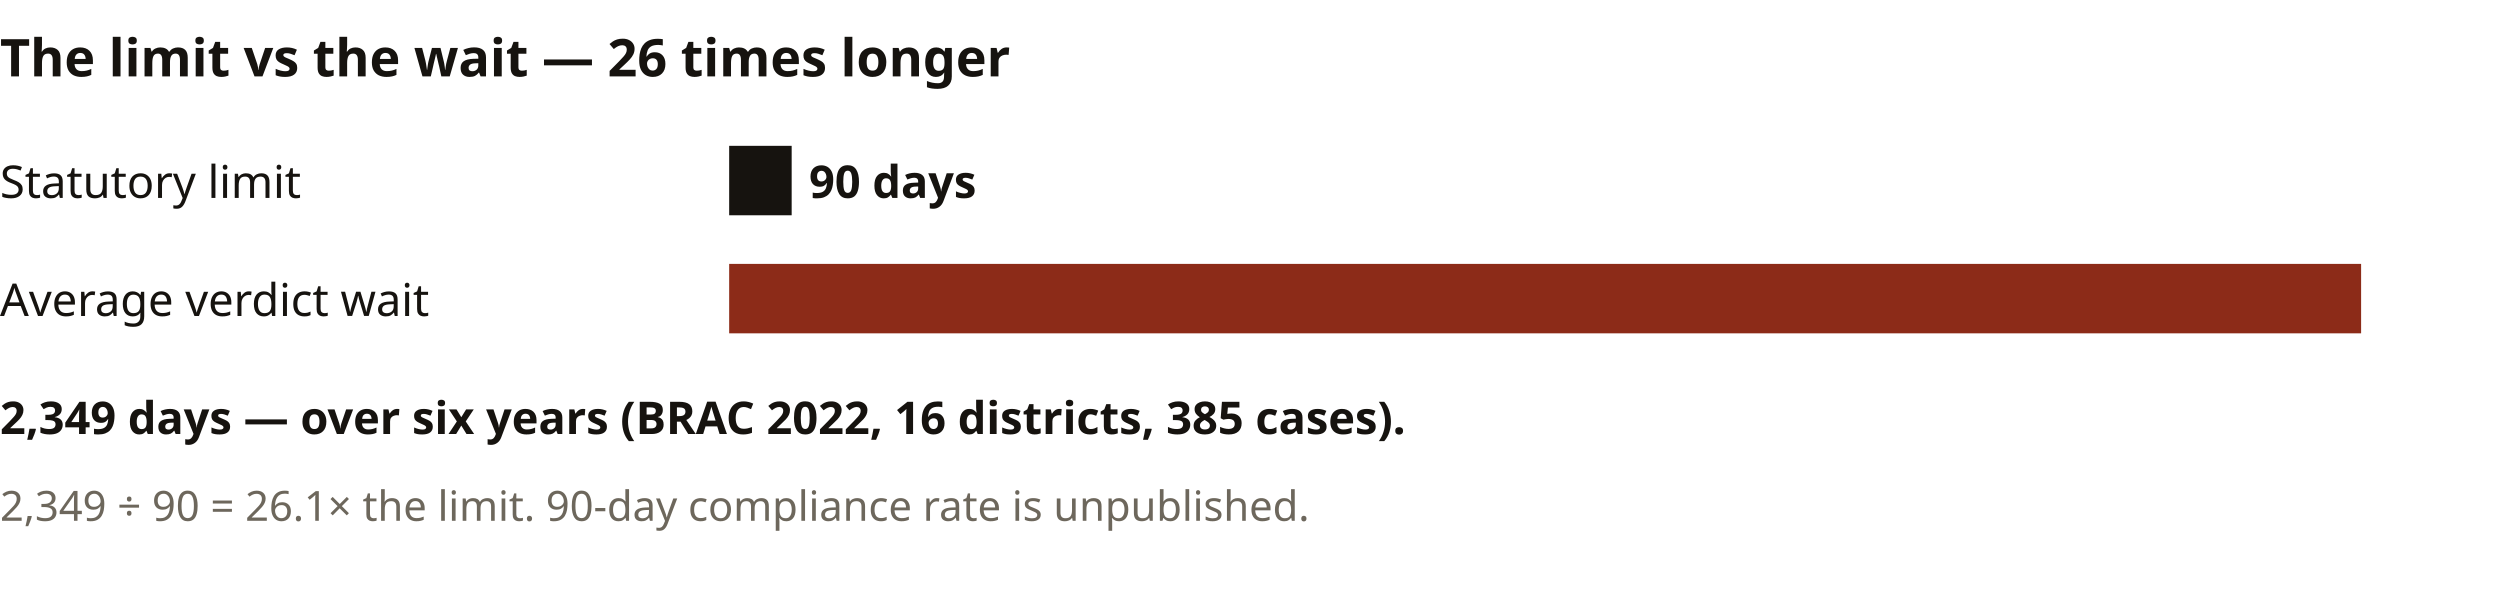
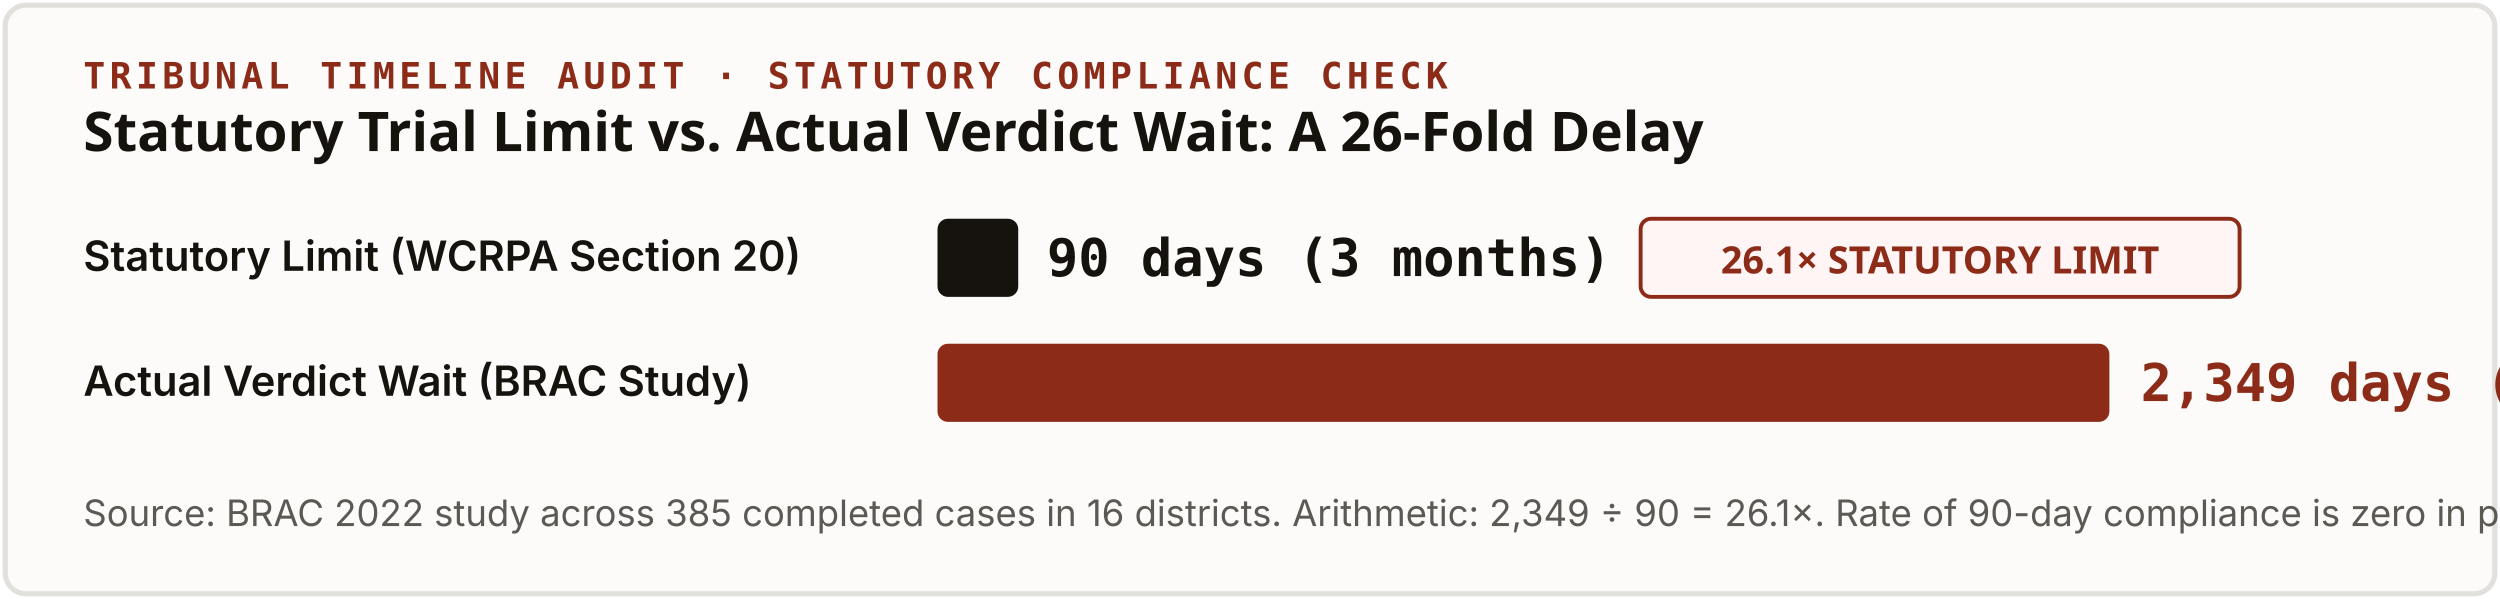
- <svg xmlns="http://www.w3.org/2000/svg" viewBox="0 0 720 170" role="img" aria-label="Bar chart: statutory 90-day tribunal limit versus 2,349-day average verdict wait">
-   <text x="0" y="22" font-family="system-ui, sans-serif" font-size="15" font-weight="700" fill="#16130f">The limit vs the wait — 26 times longer</text>
-   <text x="0" y="57" font-family="system-ui, sans-serif" font-size="13" fill="#16130f">Statutory limit</text>
-   <rect x="210" y="42" width="18" height="20" fill="#16130f" />
-   <text x="233" y="57" font-family="system-ui, sans-serif" font-size="13" font-weight="700" fill="#16130f">90 days</text>
-   <text x="0" y="91" font-family="system-ui, sans-serif" font-size="13" fill="#16130f">Average verdict wait</text>
-   <rect x="210" y="76" width="470" height="20" fill="#8c2b18" />
-   <text x="0" y="125" font-family="system-ui, sans-serif" font-size="13" font-weight="700" fill="#16130f">2,349 days — over six years (BRAC 2022, 16 districts, 385 cases).</text>
-   <text x="0" y="150" font-family="system-ui, sans-serif" font-size="12" fill="#6d675c">2,349 ÷ 90 = 26.1× the limit. 90-day compliance rate is unpublished.</text>
+ <svg xmlns="http://www.w3.org/2000/svg" viewBox="0 0 960 230" role="img" aria-labelledby="wait-title wait-desc">
+   <defs>
+     <style>
+       .kicker { font-family: "Space Mono", ui-monospace, monospace; font-size: 14px; font-weight: 700; fill: #8c2b18; letter-spacing: 0.12em; text-transform: uppercase; }
+       .title { font-family: "Space Grotesk", system-ui, sans-serif; font-size: 21px; font-weight: 700; fill: #16130f; }
+       .label { font-family: system-ui, -apple-system, sans-serif; font-size: 16px; font-weight: 600; fill: #16130f; }
+       .val { font-family: "Space Mono", ui-monospace, monospace; font-size: 20px; font-weight: 700; }
+       .note { font-family: system-ui, -apple-system, sans-serif; font-size: 14px; fill: #5c5954; }
+     </style>
+   </defs>
+   <rect x="2" y="2" width="956" height="226" rx="8" fill="#fcfbf9" stroke="#e2e0dc" stroke-width="2" />
+   <text x="32" y="34" class="kicker">TRIBUNAL TIMELINE AUDIT · STATUTORY COMPLIANCE CHECK</text>
+   <text x="32" y="58" class="title">Statutory Trial Limit vs. Actual Verdict Wait: A 26-Fold Delay</text>
+   <text x="32" y="104" class="label">Statutory Limit (WCRPA Section 20)</text>
+   <rect x="360" y="84" width="31" height="30" rx="4" fill="#16130f" />
+   <text x="402" y="106" class="val" fill="#16130f">90 days (3 months)</text>
+   <text x="32" y="152" class="label">Actual Verdict Wait (BRAC Study)</text>
+   <rect x="360" y="132" width="450" height="30" rx="4" fill="#8c2b18" />
+   <text x="822" y="154" class="val" fill="#8c2b18">2,349 days (6.4+ years)</text>
+   <rect x="630" y="84" width="230" height="30" rx="4" fill="#fff5f5" stroke="#8c2b18" stroke-width="1.5" />
+   <text x="745" y="105" text-anchor="middle" font-family="Space Grotesk, sans-serif" font-size="14.5px" font-weight="700" fill="#8c2b18">26.1× STATUTORY LIMIT</text>
+   <text x="32" y="202" class="note">Source: BRAC 2022 study across 385 completed cases in 16 districts. Arithmetic: 2,349 ÷ 90 = 26.1×. Rate of 90-day compliance is zero in published sample.</text>
</svg>
